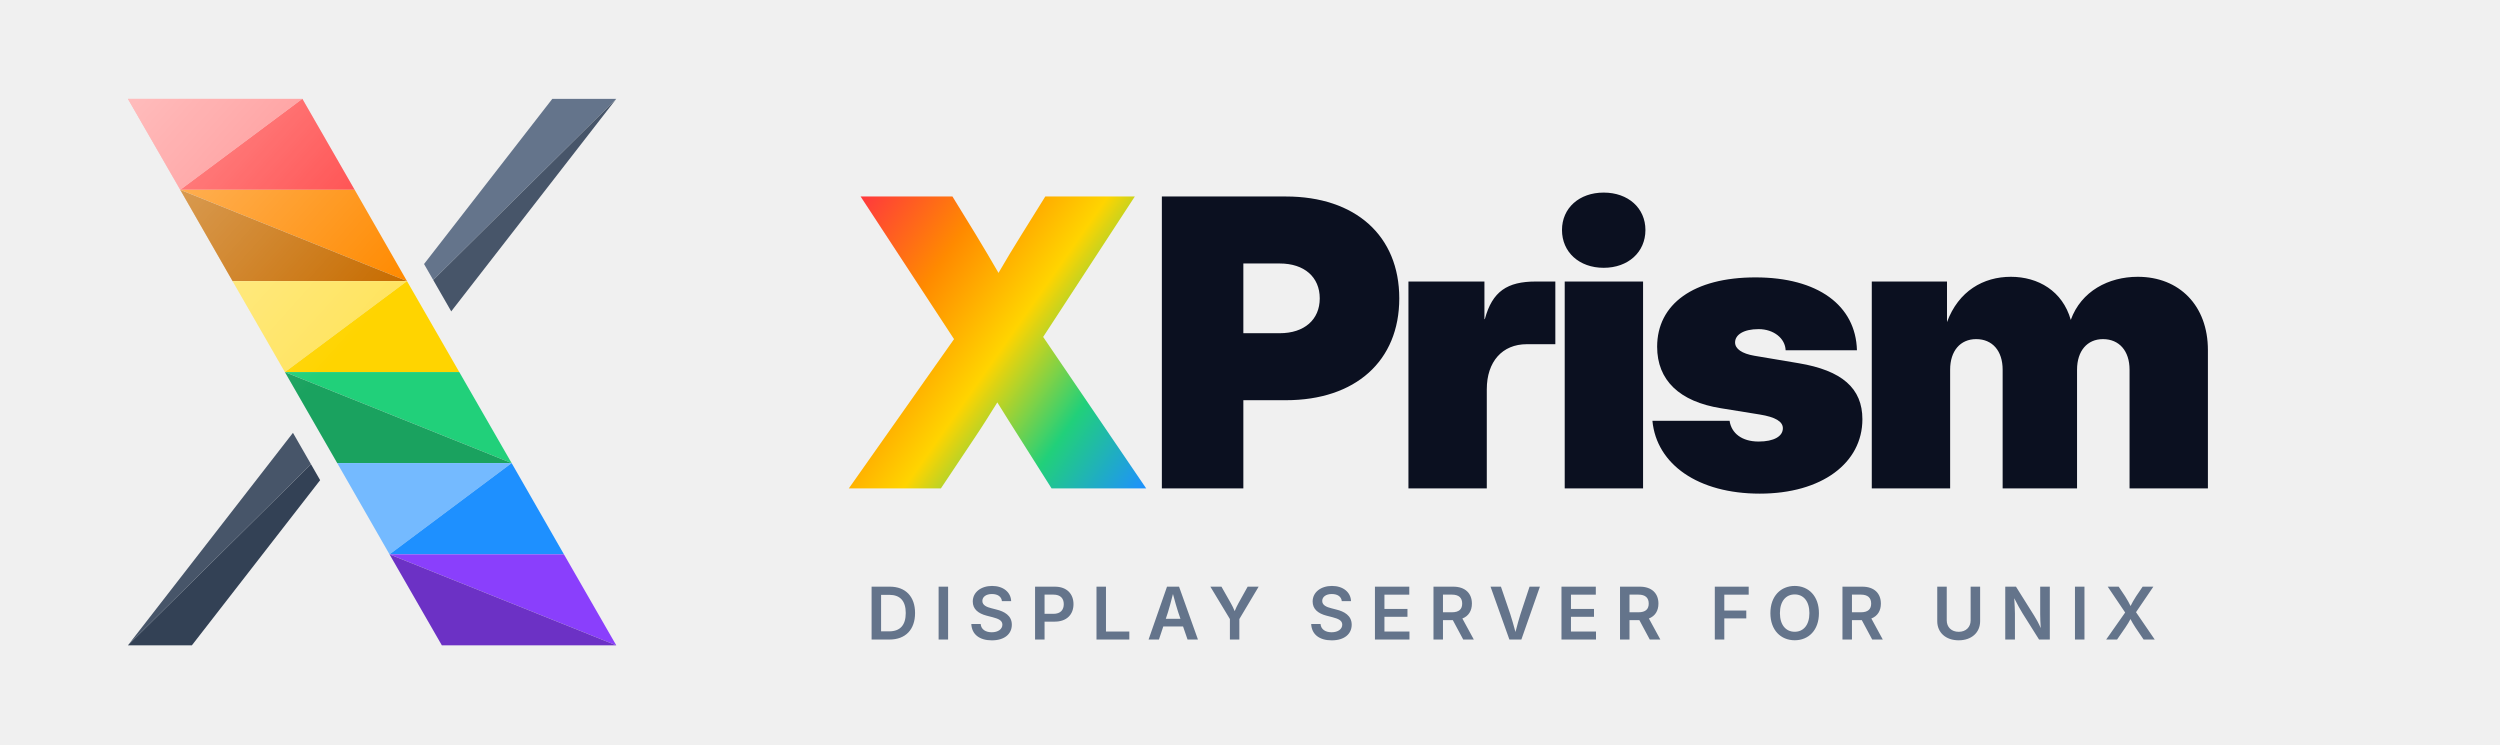
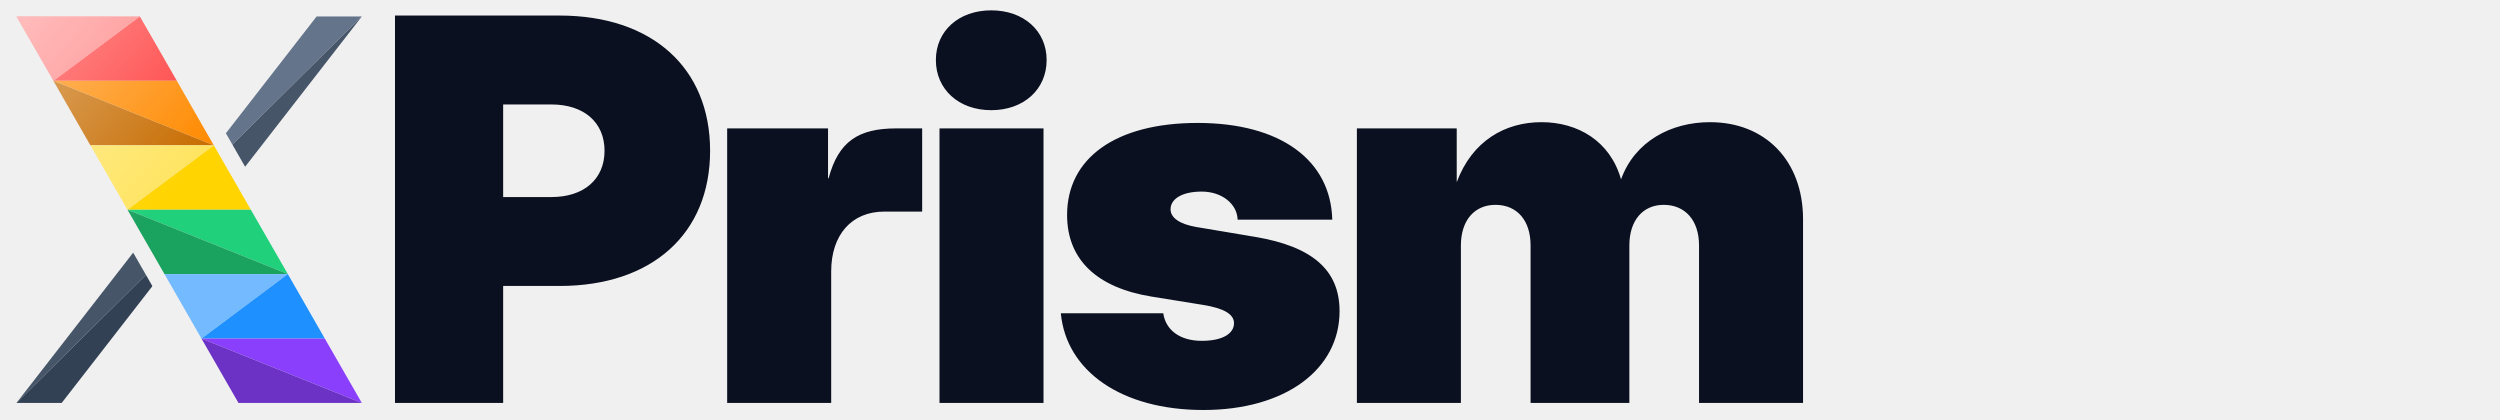
- <svg xmlns="http://www.w3.org/2000/svg" viewBox="0 0 860 256" width="860" height="256">
-   <defs>
-     <mask id="cutw">
-       <rect x="-10" y="-10" width="280" height="280" fill="#fff" />
-       <polygon points="44.0,34.0 104.0,34.0 212.0,222.0 152.0,222.0" fill="#000" stroke="#000" stroke-width="16" stroke-linejoin="round" />
-     </mask>
-     <linearGradient id="sheenw" x1="0" y1="0" x2="1" y2="1">
-       <stop offset="0" stop-color="#fff" stop-opacity="0.45" />
-       <stop offset="0.45" stop-color="#fff" stop-opacity="0" />
-     </linearGradient>
-     <filter id="gloww" x="-40%" y="-40%" width="180%" height="180%">
-       <feGaussianBlur stdDeviation="9" />
-     </filter>
-     <linearGradient id="specw" x1="44" y1="34" x2="212" y2="222" gradientUnits="userSpaceOnUse">
-       <stop offset="0.00" stop-color="#ff3b3b" />
-       <stop offset="0.20" stop-color="#ff8a00" />
-       <stop offset="0.40" stop-color="#ffd400" />
-       <stop offset="0.60" stop-color="#21d07a" />
-       <stop offset="0.80" stop-color="#1e90ff" />
-       <stop offset="1.00" stop-color="#8a3ffc" />
-     </linearGradient>
-   </defs>
-   <g mask="url(#cutw)">
-     <polygon points="190.0,34.0 212.0,34.0 117.0,128.0" fill="#64748b" />
-     <polygon points="212.0,34.0 139.0,128.0 117.0,128.0" fill="#475569" />
-     <polygon points="117.0,128.0 139.0,128.0 44.0,222.0" fill="#475569" />
-     <polygon points="139.0,128.0 66.0,222.0 44.0,222.0" fill="#334155" />
+ <svg xmlns="http://www.w3.org/2000/svg" viewBox="-8 -8 1216 204" width="1216" height="204">
+   <g transform="translate(-44,-34)">
+     <defs>
+       <mask id="cutw">
+         <rect x="-10" y="-10" width="280" height="280" fill="#fff" />
+         <polygon points="44.0,34.0 104.0,34.0 212.0,222.0 152.0,222.0" fill="#000" stroke="#000" stroke-width="16" stroke-linejoin="round" />
+       </mask>
+       <linearGradient id="sheenw" x1="0" y1="0" x2="1" y2="1">
+         <stop offset="0" stop-color="#fff" stop-opacity="0.45" />
+         <stop offset="0.45" stop-color="#fff" stop-opacity="0" />
+       </linearGradient>
+       <filter id="gloww" x="-40%" y="-40%" width="180%" height="180%">
+         <feGaussianBlur stdDeviation="9" />
+       </filter>
+       <linearGradient id="specw" x1="44" y1="34" x2="212" y2="222" gradientUnits="userSpaceOnUse">
+         <stop offset="0.00" stop-color="#ff3b3b" />
+         <stop offset="0.20" stop-color="#ff8a00" />
+         <stop offset="0.40" stop-color="#ffd400" />
+         <stop offset="0.60" stop-color="#21d07a" />
+         <stop offset="0.80" stop-color="#1e90ff" />
+         <stop offset="1.00" stop-color="#8a3ffc" />
+       </linearGradient>
+     </defs>
+     <g mask="url(#cutw)">
+       <polygon points="190.0,34.0 212.0,34.0 117.0,128.0" fill="#64748b" />
+       <polygon points="212.0,34.0 139.0,128.0 117.0,128.0" fill="#475569" />
+       <polygon points="117.0,128.0 139.0,128.0 44.0,222.0" fill="#475569" />
+       <polygon points="139.0,128.0 66.0,222.0 44.0,222.0" fill="#334155" />
+     </g>
+     <g>
+       <polygon points="44.0,34.0 104.0,34.0 62.0,65.3" fill="#ff8585" />
+       <polygon points="104.0,34.0 122.0,65.3 62.0,65.3" fill="#ff3b3b" />
+       <polygon points="62.0,65.3 122.0,65.3 140.0,96.7" fill="#ff8a00" />
+       <polygon points="62.0,65.3 140.0,96.7 80.0,96.7" fill="#c76c00" />
+       <polygon points="80.0,96.7 140.0,96.7 98.0,128.0" fill="#ffe461" />
+       <polygon points="140.0,96.7 158.0,128.0 98.0,128.0" fill="#ffd400" />
+       <polygon points="98.0,128.0 158.0,128.0 176.0,159.3" fill="#21d07a" />
+       <polygon points="98.0,128.0 176.0,159.3 116.0,159.3" fill="#1aa25f" />
+       <polygon points="116.0,159.3 176.0,159.3 134.0,190.7" fill="#74baff" />
+       <polygon points="176.0,159.3 194.0,190.7 134.0,190.7" fill="#1e90ff" />
+       <polygon points="134.0,190.7 194.0,190.7 212.0,222.0" fill="#8a3ffc" />
+       <polygon points="134.0,190.7 212.0,222.0 152.0,222.0" fill="#6c31c5" />
+     </g>
+     <polygon points="44.0,34.0 104.0,34.0 212.0,222.0 152.0,222.0" fill="url(#sheenw)" />
  </g>
-   <g>
-     <polygon points="44.0,34.0 104.0,34.0 62.0,65.3" fill="#ff8585" />
-     <polygon points="104.0,34.0 122.0,65.3 62.0,65.3" fill="#ff3b3b" />
-     <polygon points="62.0,65.3 122.0,65.3 140.0,96.7" fill="#ff8a00" />
-     <polygon points="62.0,65.3 140.0,96.7 80.0,96.7" fill="#c76c00" />
-     <polygon points="80.0,96.7 140.0,96.7 98.0,128.0" fill="#ffe461" />
-     <polygon points="140.0,96.7 158.0,128.0 98.0,128.0" fill="#ffd400" />
-     <polygon points="98.0,128.0 158.0,128.0 176.0,159.3" fill="#21d07a" />
-     <polygon points="98.0,128.0 176.0,159.3 116.0,159.3" fill="#1aa25f" />
-     <polygon points="116.0,159.3 176.0,159.3 134.0,190.7" fill="#74baff" />
-     <polygon points="176.0,159.3 194.0,190.7 134.0,190.7" fill="#1e90ff" />
-     <polygon points="134.0,190.7 194.0,190.7 212.0,222.0" fill="#8a3ffc" />
-     <polygon points="134.0,190.7 212.0,222.0 152.0,222.0" fill="#6c31c5" />
-   </g>
-   <polygon points="44.0,34.0 104.0,34.0 212.0,222.0 152.0,222.0" fill="url(#sheenw)" />
-   <defs>
-     <linearGradient id="wm" x1="296" y1="70" x2="436" y2="168" gradientUnits="userSpaceOnUse">
-       <stop offset="0.00" stop-color="#ff3b3b" />
-       <stop offset="0.20" stop-color="#ff8a00" />
-       <stop offset="0.40" stop-color="#ffd400" />
-       <stop offset="0.60" stop-color="#21d07a" />
-       <stop offset="0.80" stop-color="#1e90ff" />
-       <stop offset="1.00" stop-color="#8a3ffc" />
-     </linearGradient>
-   </defs>
-   <text x="292" y="168" font-family="Inter Display" font-weight="900" font-size="138" letter-spacing="-5" fill="#0b1020">
-     <tspan fill="url(#wm)">X</tspan>Prism</text>
-   <text x="298" y="220" font-family="Inter" font-weight="600" font-size="25" letter-spacing="5" fill="#64748b">DISPLAY SERVER FOR UNIX</text>
+   <text x="174" y="188" font-family="Inter Display" font-weight="900" font-size="259" letter-spacing="-7" fill="#0b1020">Prism</text>
</svg>
